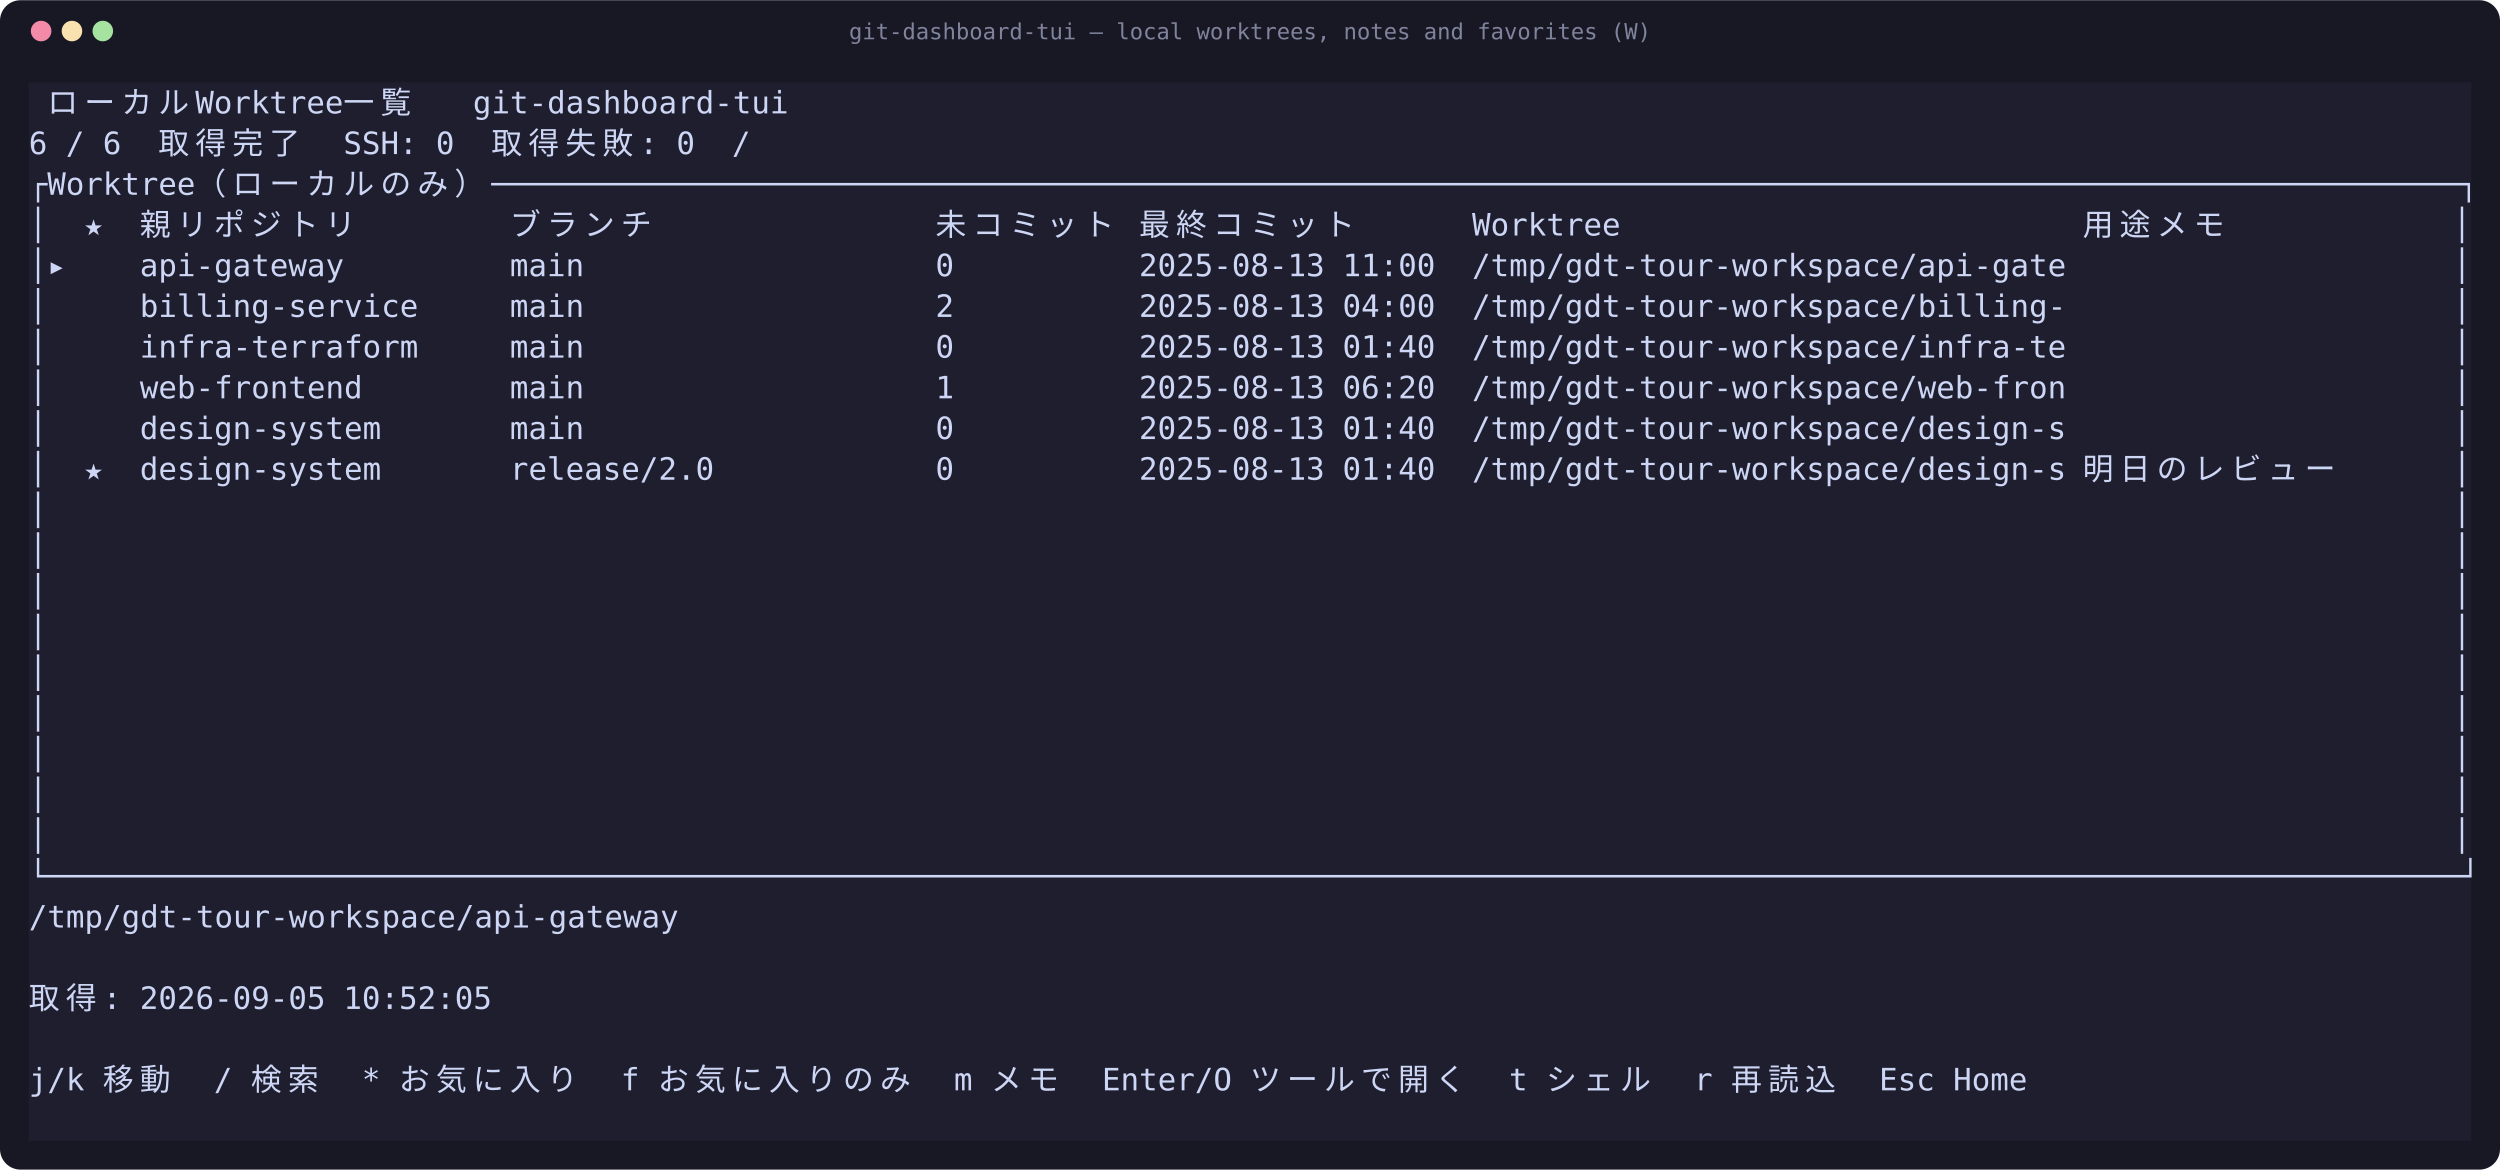
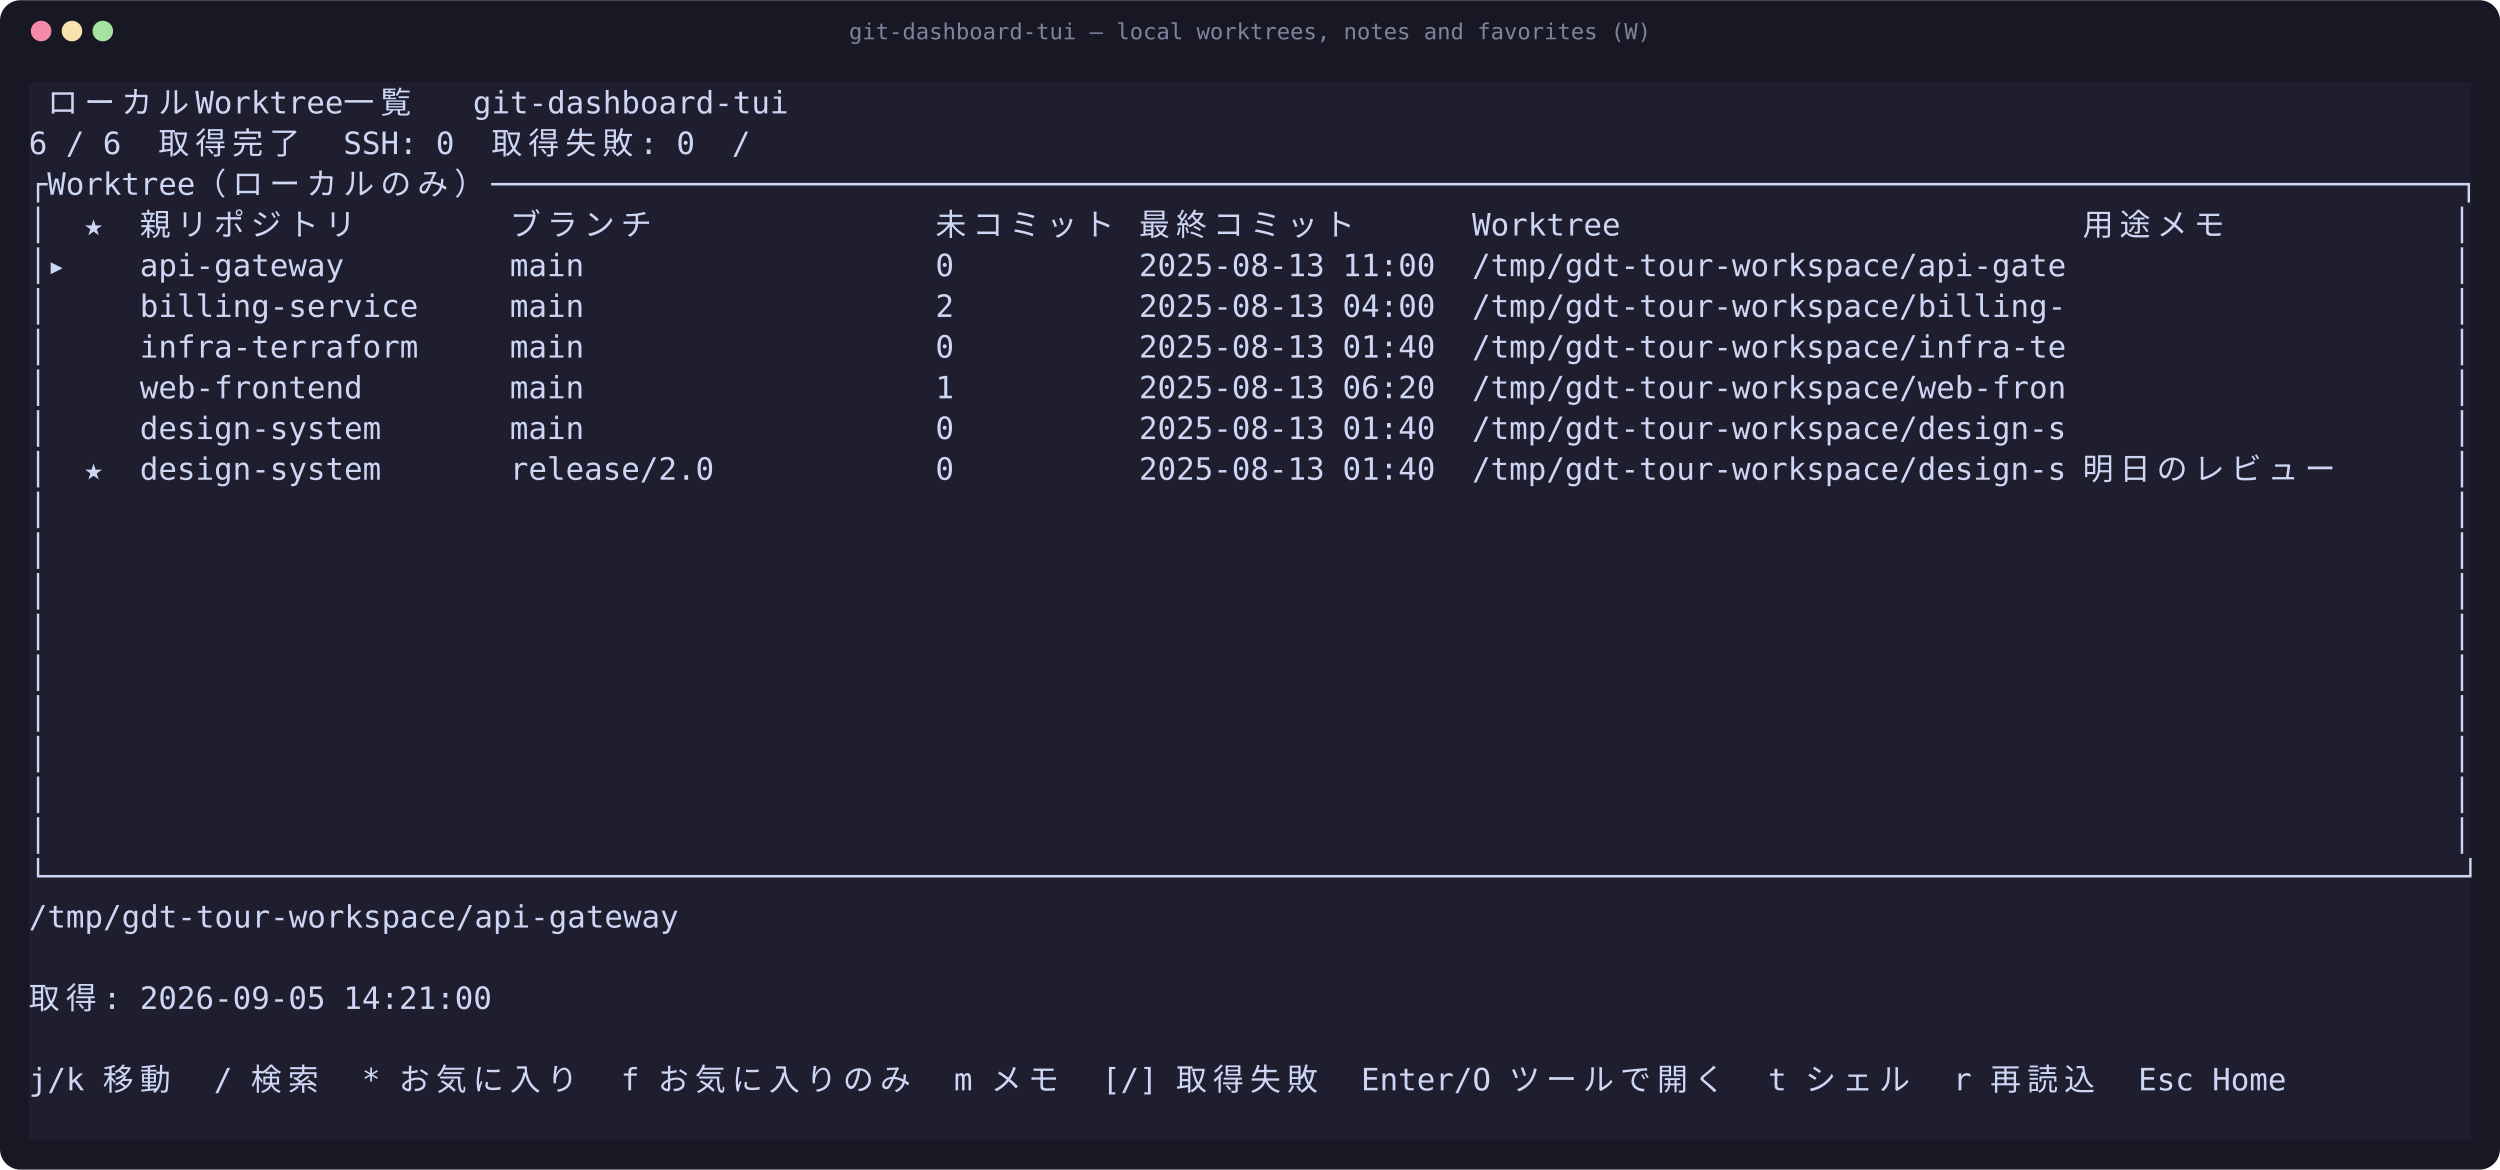
<svg xmlns="http://www.w3.org/2000/svg" width="1216" height="569" viewBox="0 0 1216.00 568.80" font-family="ui-monospace,SFMono-Regular,Menlo,Consolas,'DejaVu Sans Mono','Noto Sans Mono CJK JP','Hiragino Kaku Gothic ProN','Yu Gothic',monospace" font-size="15.0">
  <rect width="1216.00" height="568.80" rx="10" fill="#181825" />
  <circle cx="20.0" cy="15.0" r="5" fill="#f38ba8" />
  <circle cx="35.0" cy="15.0" r="5" fill="#f9e2af" />
  <circle cx="50.0" cy="15.0" r="5" fill="#a6e3a1" />
  <text x="608.0" y="19.0" fill="#7f849c" font-size="10.8" text-anchor="middle">git-dashboard-tui — local worktrees, notes and favorites (W)</text>
  <rect x="14.00" y="40.00" width="1188.00" height="514.80" fill="#1e1e2e" />
  <text x="23.00" y="55.05" fill="#cdd6f4" textLength="18.00" lengthAdjust="spacingAndGlyphs">ロ</text>
  <text x="41.00" y="55.05" fill="#cdd6f4" textLength="18.00" lengthAdjust="spacingAndGlyphs">ー</text>
  <text x="59.00" y="55.05" fill="#cdd6f4" textLength="18.00" lengthAdjust="spacingAndGlyphs">カ</text>
  <text x="77.00" y="55.05" fill="#cdd6f4" textLength="18.00" lengthAdjust="spacingAndGlyphs">ル</text>
  <text x="95.00" y="55.05" fill="#cdd6f4" textLength="9.00" lengthAdjust="spacingAndGlyphs">W</text>
  <text x="104.00" y="55.05" fill="#cdd6f4" textLength="9.00" lengthAdjust="spacingAndGlyphs">o</text>
  <text x="113.00" y="55.05" fill="#cdd6f4" textLength="9.00" lengthAdjust="spacingAndGlyphs">r</text>
  <text x="122.00" y="55.05" fill="#cdd6f4" textLength="9.00" lengthAdjust="spacingAndGlyphs">k</text>
  <text x="131.00" y="55.05" fill="#cdd6f4" textLength="9.00" lengthAdjust="spacingAndGlyphs">t</text>
  <text x="140.00" y="55.05" fill="#cdd6f4" textLength="9.00" lengthAdjust="spacingAndGlyphs">r</text>
  <text x="149.00" y="55.05" fill="#cdd6f4" textLength="9.00" lengthAdjust="spacingAndGlyphs">e</text>
  <text x="158.00" y="55.05" fill="#cdd6f4" textLength="9.00" lengthAdjust="spacingAndGlyphs">e</text>
  <text x="167.00" y="55.05" fill="#cdd6f4" textLength="18.00" lengthAdjust="spacingAndGlyphs">一</text>
  <text x="185.00" y="55.05" fill="#cdd6f4" textLength="18.00" lengthAdjust="spacingAndGlyphs">覧</text>
  <text x="230.00" y="55.05" fill="#cdd6f4" textLength="153.00" lengthAdjust="spacingAndGlyphs" xml:space="preserve">git-dashboard-tui</text>
  <text x="14.00" y="74.85" fill="#cdd6f4" textLength="9.00" lengthAdjust="spacingAndGlyphs" xml:space="preserve">6</text>
  <text x="32.00" y="74.85" fill="#cdd6f4" textLength="9.00" lengthAdjust="spacingAndGlyphs" xml:space="preserve">/</text>
  <text x="50.00" y="74.85" fill="#cdd6f4" textLength="9.00" lengthAdjust="spacingAndGlyphs" xml:space="preserve">6</text>
  <text x="77.00" y="74.85" fill="#cdd6f4" textLength="18.00" lengthAdjust="spacingAndGlyphs">取</text>
  <text x="95.00" y="74.85" fill="#cdd6f4" textLength="18.00" lengthAdjust="spacingAndGlyphs">得</text>
  <text x="113.00" y="74.85" fill="#cdd6f4" textLength="18.00" lengthAdjust="spacingAndGlyphs">完</text>
  <text x="131.00" y="74.85" fill="#cdd6f4" textLength="18.00" lengthAdjust="spacingAndGlyphs">了</text>
  <text x="167.00" y="74.85" fill="#cdd6f4" textLength="36.00" lengthAdjust="spacingAndGlyphs" xml:space="preserve">SSH:</text>
  <text x="212.00" y="74.85" fill="#cdd6f4" textLength="9.00" lengthAdjust="spacingAndGlyphs" xml:space="preserve">0</text>
  <text x="239.00" y="74.85" fill="#cdd6f4" textLength="18.00" lengthAdjust="spacingAndGlyphs">取</text>
  <text x="257.00" y="74.85" fill="#cdd6f4" textLength="18.00" lengthAdjust="spacingAndGlyphs">得</text>
  <text x="275.00" y="74.85" fill="#cdd6f4" textLength="18.00" lengthAdjust="spacingAndGlyphs">失</text>
  <text x="293.00" y="74.85" fill="#cdd6f4" textLength="18.00" lengthAdjust="spacingAndGlyphs">敗</text>
  <text x="311.00" y="74.85" fill="#cdd6f4" textLength="9.00" lengthAdjust="spacingAndGlyphs" xml:space="preserve">:</text>
  <text x="329.00" y="74.85" fill="#cdd6f4" textLength="9.00" lengthAdjust="spacingAndGlyphs" xml:space="preserve">0</text>
  <text x="356.00" y="74.85" fill="#cdd6f4" textLength="9.00" lengthAdjust="spacingAndGlyphs" xml:space="preserve">/</text>
  <text x="14.00" y="94.65" fill="#cdd6f4" textLength="9.00" lengthAdjust="spacingAndGlyphs">┌</text>
  <text x="23.00" y="94.65" fill="#cdd6f4" textLength="9.00" lengthAdjust="spacingAndGlyphs">W</text>
  <text x="32.00" y="94.65" fill="#cdd6f4" textLength="9.00" lengthAdjust="spacingAndGlyphs">o</text>
  <text x="41.00" y="94.65" fill="#cdd6f4" textLength="9.00" lengthAdjust="spacingAndGlyphs">r</text>
  <text x="50.00" y="94.65" fill="#cdd6f4" textLength="9.00" lengthAdjust="spacingAndGlyphs">k</text>
  <text x="59.00" y="94.65" fill="#cdd6f4" textLength="9.00" lengthAdjust="spacingAndGlyphs">t</text>
  <text x="68.00" y="94.65" fill="#cdd6f4" textLength="9.00" lengthAdjust="spacingAndGlyphs">r</text>
  <text x="77.00" y="94.65" fill="#cdd6f4" textLength="9.00" lengthAdjust="spacingAndGlyphs">e</text>
  <text x="86.00" y="94.65" fill="#cdd6f4" textLength="9.00" lengthAdjust="spacingAndGlyphs">e</text>
  <text x="95.00" y="94.65" fill="#cdd6f4" textLength="18.00" lengthAdjust="spacingAndGlyphs">（</text>
  <text x="113.00" y="94.65" fill="#cdd6f4" textLength="18.00" lengthAdjust="spacingAndGlyphs">ロ</text>
  <text x="131.00" y="94.65" fill="#cdd6f4" textLength="18.00" lengthAdjust="spacingAndGlyphs">ー</text>
  <text x="149.00" y="94.65" fill="#cdd6f4" textLength="18.00" lengthAdjust="spacingAndGlyphs">カ</text>
  <text x="167.00" y="94.65" fill="#cdd6f4" textLength="18.00" lengthAdjust="spacingAndGlyphs">ル</text>
  <text x="185.00" y="94.65" fill="#cdd6f4" textLength="18.00" lengthAdjust="spacingAndGlyphs">の</text>
  <text x="203.00" y="94.65" fill="#cdd6f4" textLength="18.00" lengthAdjust="spacingAndGlyphs">み</text>
  <text x="221.00" y="94.65" fill="#cdd6f4" textLength="18.00" lengthAdjust="spacingAndGlyphs">）</text>
  <text x="239.00" y="94.65" fill="#cdd6f4" textLength="963.00" lengthAdjust="spacingAndGlyphs" xml:space="preserve">──────────────────────────────────────────────────────────────────────────────────────────────────────────┐</text>
  <text x="14.00" y="114.45" fill="#cdd6f4" textLength="9.00" lengthAdjust="spacingAndGlyphs" xml:space="preserve">│</text>
  <text x="41.00" y="114.45" fill="#cdd6f4" textLength="9.00" lengthAdjust="spacingAndGlyphs" xml:space="preserve">★</text>
  <text x="68.00" y="114.45" fill="#cdd6f4" textLength="18.00" lengthAdjust="spacingAndGlyphs">親</text>
  <text x="86.00" y="114.45" fill="#cdd6f4" textLength="18.00" lengthAdjust="spacingAndGlyphs">リ</text>
  <text x="104.00" y="114.45" fill="#cdd6f4" textLength="18.00" lengthAdjust="spacingAndGlyphs">ポ</text>
  <text x="122.00" y="114.45" fill="#cdd6f4" textLength="18.00" lengthAdjust="spacingAndGlyphs">ジ</text>
  <text x="140.00" y="114.45" fill="#cdd6f4" textLength="18.00" lengthAdjust="spacingAndGlyphs">ト</text>
  <text x="158.00" y="114.45" fill="#cdd6f4" textLength="18.00" lengthAdjust="spacingAndGlyphs">リ</text>
  <text x="248.00" y="114.45" fill="#cdd6f4" textLength="18.00" lengthAdjust="spacingAndGlyphs">ブ</text>
  <text x="266.00" y="114.45" fill="#cdd6f4" textLength="18.00" lengthAdjust="spacingAndGlyphs">ラ</text>
  <text x="284.00" y="114.45" fill="#cdd6f4" textLength="18.00" lengthAdjust="spacingAndGlyphs">ン</text>
  <text x="302.00" y="114.45" fill="#cdd6f4" textLength="18.00" lengthAdjust="spacingAndGlyphs">チ</text>
  <text x="455.00" y="114.45" fill="#cdd6f4" textLength="18.00" lengthAdjust="spacingAndGlyphs">未</text>
  <text x="473.00" y="114.45" fill="#cdd6f4" textLength="18.00" lengthAdjust="spacingAndGlyphs">コ</text>
  <text x="491.00" y="114.45" fill="#cdd6f4" textLength="18.00" lengthAdjust="spacingAndGlyphs">ミ</text>
  <text x="509.00" y="114.45" fill="#cdd6f4" textLength="18.00" lengthAdjust="spacingAndGlyphs">ッ</text>
  <text x="527.00" y="114.45" fill="#cdd6f4" textLength="18.00" lengthAdjust="spacingAndGlyphs">ト</text>
  <text x="554.00" y="114.45" fill="#cdd6f4" textLength="18.00" lengthAdjust="spacingAndGlyphs">最</text>
  <text x="572.00" y="114.45" fill="#cdd6f4" textLength="18.00" lengthAdjust="spacingAndGlyphs">終</text>
  <text x="590.00" y="114.45" fill="#cdd6f4" textLength="18.00" lengthAdjust="spacingAndGlyphs">コ</text>
  <text x="608.00" y="114.45" fill="#cdd6f4" textLength="18.00" lengthAdjust="spacingAndGlyphs">ミ</text>
  <text x="626.00" y="114.45" fill="#cdd6f4" textLength="18.00" lengthAdjust="spacingAndGlyphs">ッ</text>
  <text x="644.00" y="114.45" fill="#cdd6f4" textLength="18.00" lengthAdjust="spacingAndGlyphs">ト</text>
  <text x="716.00" y="114.45" fill="#cdd6f4" textLength="72.00" lengthAdjust="spacingAndGlyphs" xml:space="preserve">Worktree</text>
  <text x="1013.00" y="114.45" fill="#cdd6f4" textLength="18.00" lengthAdjust="spacingAndGlyphs">用</text>
  <text x="1031.00" y="114.45" fill="#cdd6f4" textLength="18.00" lengthAdjust="spacingAndGlyphs">途</text>
  <text x="1049.00" y="114.45" fill="#cdd6f4" textLength="18.00" lengthAdjust="spacingAndGlyphs">メ</text>
  <text x="1067.00" y="114.45" fill="#cdd6f4" textLength="18.00" lengthAdjust="spacingAndGlyphs">モ</text>
  <text x="1193.00" y="114.45" fill="#cdd6f4" textLength="9.00" lengthAdjust="spacingAndGlyphs" xml:space="preserve">│</text>
  <text x="14.00" y="134.25" fill="#cdd6f4" textLength="18.00" lengthAdjust="spacingAndGlyphs" xml:space="preserve">│▸</text>
  <text x="68.00" y="134.25" fill="#cdd6f4" textLength="99.00" lengthAdjust="spacingAndGlyphs" xml:space="preserve">api-gateway</text>
  <text x="248.00" y="134.25" fill="#cdd6f4" textLength="36.00" lengthAdjust="spacingAndGlyphs" xml:space="preserve">main</text>
  <text x="455.00" y="134.25" fill="#cdd6f4" textLength="9.00" lengthAdjust="spacingAndGlyphs" xml:space="preserve">0</text>
  <text x="554.00" y="134.25" fill="#cdd6f4" textLength="90.00" lengthAdjust="spacingAndGlyphs" xml:space="preserve">2025-08-13</text>
  <text x="653.00" y="134.25" fill="#cdd6f4" textLength="45.00" lengthAdjust="spacingAndGlyphs" xml:space="preserve">11:00</text>
  <text x="716.00" y="134.25" fill="#cdd6f4" textLength="288.00" lengthAdjust="spacingAndGlyphs" xml:space="preserve">/tmp/gdt-tour-workspace/api-gate</text>
  <text x="1193.00" y="134.25" fill="#cdd6f4" textLength="9.00" lengthAdjust="spacingAndGlyphs" xml:space="preserve">│</text>
  <text x="14.00" y="154.05" fill="#cdd6f4" textLength="9.00" lengthAdjust="spacingAndGlyphs" xml:space="preserve">│</text>
  <text x="68.00" y="154.05" fill="#cdd6f4" textLength="135.00" lengthAdjust="spacingAndGlyphs" xml:space="preserve">billing-service</text>
  <text x="248.00" y="154.05" fill="#cdd6f4" textLength="36.00" lengthAdjust="spacingAndGlyphs" xml:space="preserve">main</text>
  <text x="455.00" y="154.05" fill="#cdd6f4" textLength="9.00" lengthAdjust="spacingAndGlyphs" xml:space="preserve">2</text>
  <text x="554.00" y="154.05" fill="#cdd6f4" textLength="90.00" lengthAdjust="spacingAndGlyphs" xml:space="preserve">2025-08-13</text>
  <text x="653.00" y="154.05" fill="#cdd6f4" textLength="45.00" lengthAdjust="spacingAndGlyphs" xml:space="preserve">04:00</text>
  <text x="716.00" y="154.05" fill="#cdd6f4" textLength="288.00" lengthAdjust="spacingAndGlyphs" xml:space="preserve">/tmp/gdt-tour-workspace/billing-</text>
  <text x="1193.00" y="154.05" fill="#cdd6f4" textLength="9.00" lengthAdjust="spacingAndGlyphs" xml:space="preserve">│</text>
  <text x="14.00" y="173.85" fill="#cdd6f4" textLength="9.00" lengthAdjust="spacingAndGlyphs" xml:space="preserve">│</text>
  <text x="68.00" y="173.85" fill="#cdd6f4" textLength="135.00" lengthAdjust="spacingAndGlyphs" xml:space="preserve">infra-terraform</text>
  <text x="248.00" y="173.85" fill="#cdd6f4" textLength="36.00" lengthAdjust="spacingAndGlyphs" xml:space="preserve">main</text>
  <text x="455.00" y="173.85" fill="#cdd6f4" textLength="9.00" lengthAdjust="spacingAndGlyphs" xml:space="preserve">0</text>
  <text x="554.00" y="173.85" fill="#cdd6f4" textLength="90.00" lengthAdjust="spacingAndGlyphs" xml:space="preserve">2025-08-13</text>
  <text x="653.00" y="173.85" fill="#cdd6f4" textLength="45.00" lengthAdjust="spacingAndGlyphs" xml:space="preserve">01:40</text>
  <text x="716.00" y="173.85" fill="#cdd6f4" textLength="288.00" lengthAdjust="spacingAndGlyphs" xml:space="preserve">/tmp/gdt-tour-workspace/infra-te</text>
  <text x="1193.00" y="173.85" fill="#cdd6f4" textLength="9.00" lengthAdjust="spacingAndGlyphs" xml:space="preserve">│</text>
  <text x="14.00" y="193.65" fill="#cdd6f4" textLength="9.00" lengthAdjust="spacingAndGlyphs" xml:space="preserve">│</text>
  <text x="68.00" y="193.65" fill="#cdd6f4" textLength="108.00" lengthAdjust="spacingAndGlyphs" xml:space="preserve">web-frontend</text>
  <text x="248.00" y="193.65" fill="#cdd6f4" textLength="36.00" lengthAdjust="spacingAndGlyphs" xml:space="preserve">main</text>
  <text x="455.00" y="193.65" fill="#cdd6f4" textLength="9.00" lengthAdjust="spacingAndGlyphs" xml:space="preserve">1</text>
  <text x="554.00" y="193.65" fill="#cdd6f4" textLength="90.00" lengthAdjust="spacingAndGlyphs" xml:space="preserve">2025-08-13</text>
  <text x="653.00" y="193.65" fill="#cdd6f4" textLength="45.00" lengthAdjust="spacingAndGlyphs" xml:space="preserve">06:20</text>
  <text x="716.00" y="193.65" fill="#cdd6f4" textLength="288.00" lengthAdjust="spacingAndGlyphs" xml:space="preserve">/tmp/gdt-tour-workspace/web-fron</text>
  <text x="1193.00" y="193.65" fill="#cdd6f4" textLength="9.00" lengthAdjust="spacingAndGlyphs" xml:space="preserve">│</text>
  <text x="14.00" y="213.45" fill="#cdd6f4" textLength="9.00" lengthAdjust="spacingAndGlyphs" xml:space="preserve">│</text>
  <text x="68.00" y="213.45" fill="#cdd6f4" textLength="117.00" lengthAdjust="spacingAndGlyphs" xml:space="preserve">design-system</text>
  <text x="248.00" y="213.45" fill="#cdd6f4" textLength="36.00" lengthAdjust="spacingAndGlyphs" xml:space="preserve">main</text>
  <text x="455.00" y="213.45" fill="#cdd6f4" textLength="9.00" lengthAdjust="spacingAndGlyphs" xml:space="preserve">0</text>
  <text x="554.00" y="213.45" fill="#cdd6f4" textLength="90.00" lengthAdjust="spacingAndGlyphs" xml:space="preserve">2025-08-13</text>
  <text x="653.00" y="213.45" fill="#cdd6f4" textLength="45.00" lengthAdjust="spacingAndGlyphs" xml:space="preserve">01:40</text>
  <text x="716.00" y="213.45" fill="#cdd6f4" textLength="288.00" lengthAdjust="spacingAndGlyphs" xml:space="preserve">/tmp/gdt-tour-workspace/design-s</text>
  <text x="1193.00" y="213.45" fill="#cdd6f4" textLength="9.00" lengthAdjust="spacingAndGlyphs" xml:space="preserve">│</text>
  <text x="14.00" y="233.25" fill="#cdd6f4" textLength="9.00" lengthAdjust="spacingAndGlyphs" xml:space="preserve">│</text>
  <text x="41.00" y="233.25" fill="#cdd6f4" textLength="9.00" lengthAdjust="spacingAndGlyphs" xml:space="preserve">★</text>
  <text x="68.00" y="233.25" fill="#cdd6f4" textLength="117.00" lengthAdjust="spacingAndGlyphs" xml:space="preserve">design-system</text>
  <text x="248.00" y="233.25" fill="#cdd6f4" textLength="99.00" lengthAdjust="spacingAndGlyphs" xml:space="preserve">release/2.0</text>
  <text x="455.00" y="233.25" fill="#cdd6f4" textLength="9.00" lengthAdjust="spacingAndGlyphs" xml:space="preserve">0</text>
  <text x="554.00" y="233.25" fill="#cdd6f4" textLength="90.00" lengthAdjust="spacingAndGlyphs" xml:space="preserve">2025-08-13</text>
  <text x="653.00" y="233.25" fill="#cdd6f4" textLength="45.00" lengthAdjust="spacingAndGlyphs" xml:space="preserve">01:40</text>
  <text x="716.00" y="233.25" fill="#cdd6f4" textLength="288.00" lengthAdjust="spacingAndGlyphs" xml:space="preserve">/tmp/gdt-tour-workspace/design-s</text>
  <text x="1013.00" y="233.25" fill="#cdd6f4" textLength="18.00" lengthAdjust="spacingAndGlyphs">明</text>
  <text x="1031.00" y="233.25" fill="#cdd6f4" textLength="18.00" lengthAdjust="spacingAndGlyphs">日</text>
  <text x="1049.00" y="233.25" fill="#cdd6f4" textLength="18.00" lengthAdjust="spacingAndGlyphs">の</text>
  <text x="1067.00" y="233.25" fill="#cdd6f4" textLength="18.00" lengthAdjust="spacingAndGlyphs">レ</text>
  <text x="1085.00" y="233.25" fill="#cdd6f4" textLength="18.00" lengthAdjust="spacingAndGlyphs">ビ</text>
  <text x="1103.00" y="233.25" fill="#cdd6f4" textLength="18.00" lengthAdjust="spacingAndGlyphs">ュ</text>
  <text x="1121.00" y="233.25" fill="#cdd6f4" textLength="18.00" lengthAdjust="spacingAndGlyphs">ー</text>
  <text x="1193.00" y="233.25" fill="#cdd6f4" textLength="9.00" lengthAdjust="spacingAndGlyphs" xml:space="preserve">│</text>
  <text x="14.00" y="253.05" fill="#cdd6f4" textLength="9.00" lengthAdjust="spacingAndGlyphs" xml:space="preserve">│</text>
  <text x="1193.00" y="253.05" fill="#cdd6f4" textLength="9.00" lengthAdjust="spacingAndGlyphs" xml:space="preserve">│</text>
  <text x="14.00" y="272.85" fill="#cdd6f4" textLength="9.00" lengthAdjust="spacingAndGlyphs" xml:space="preserve">│</text>
  <text x="1193.00" y="272.85" fill="#cdd6f4" textLength="9.00" lengthAdjust="spacingAndGlyphs" xml:space="preserve">│</text>
  <text x="14.00" y="292.65" fill="#cdd6f4" textLength="9.00" lengthAdjust="spacingAndGlyphs" xml:space="preserve">│</text>
  <text x="1193.00" y="292.65" fill="#cdd6f4" textLength="9.00" lengthAdjust="spacingAndGlyphs" xml:space="preserve">│</text>
  <text x="14.00" y="312.45" fill="#cdd6f4" textLength="9.00" lengthAdjust="spacingAndGlyphs" xml:space="preserve">│</text>
  <text x="1193.00" y="312.45" fill="#cdd6f4" textLength="9.00" lengthAdjust="spacingAndGlyphs" xml:space="preserve">│</text>
  <text x="14.00" y="332.25" fill="#cdd6f4" textLength="9.00" lengthAdjust="spacingAndGlyphs" xml:space="preserve">│</text>
  <text x="1193.00" y="332.25" fill="#cdd6f4" textLength="9.00" lengthAdjust="spacingAndGlyphs" xml:space="preserve">│</text>
  <text x="14.00" y="352.05" fill="#cdd6f4" textLength="9.00" lengthAdjust="spacingAndGlyphs" xml:space="preserve">│</text>
  <text x="1193.00" y="352.05" fill="#cdd6f4" textLength="9.00" lengthAdjust="spacingAndGlyphs" xml:space="preserve">│</text>
  <text x="14.00" y="371.85" fill="#cdd6f4" textLength="9.00" lengthAdjust="spacingAndGlyphs" xml:space="preserve">│</text>
  <text x="1193.00" y="371.85" fill="#cdd6f4" textLength="9.00" lengthAdjust="spacingAndGlyphs" xml:space="preserve">│</text>
  <text x="14.00" y="391.65" fill="#cdd6f4" textLength="9.00" lengthAdjust="spacingAndGlyphs" xml:space="preserve">│</text>
  <text x="1193.00" y="391.65" fill="#cdd6f4" textLength="9.00" lengthAdjust="spacingAndGlyphs" xml:space="preserve">│</text>
  <text x="14.00" y="411.45" fill="#cdd6f4" textLength="9.00" lengthAdjust="spacingAndGlyphs" xml:space="preserve">│</text>
  <text x="1193.00" y="411.45" fill="#cdd6f4" textLength="9.00" lengthAdjust="spacingAndGlyphs" xml:space="preserve">│</text>
  <text x="14.00" y="431.25" fill="#cdd6f4" textLength="1188.00" lengthAdjust="spacingAndGlyphs" xml:space="preserve">└──────────────────────────────────────────────────────────────────────────────────────────────────────────────────────────────────┘</text>
  <text x="14.00" y="451.05" fill="#cdd6f4" textLength="315.00" lengthAdjust="spacingAndGlyphs" xml:space="preserve">/tmp/gdt-tour-workspace/api-gateway</text>
  <text x="14.00" y="490.65" fill="#cdd6f4" textLength="18.00" lengthAdjust="spacingAndGlyphs">取</text>
  <text x="32.00" y="490.65" fill="#cdd6f4" textLength="18.00" lengthAdjust="spacingAndGlyphs">得</text>
  <text x="50.00" y="490.65" fill="#cdd6f4" textLength="9.00" lengthAdjust="spacingAndGlyphs" xml:space="preserve">:</text>
  <text x="68.00" y="490.65" fill="#cdd6f4" textLength="90.00" lengthAdjust="spacingAndGlyphs" xml:space="preserve">2026-09-05</text>
-   <text x="167.00" y="490.65" fill="#cdd6f4" textLength="72.00" lengthAdjust="spacingAndGlyphs" xml:space="preserve">10:52:05</text>
+   <text x="167.00" y="490.65" fill="#cdd6f4" textLength="72.00" lengthAdjust="spacingAndGlyphs" xml:space="preserve">14:21:00</text>
  <text x="14.00" y="530.25" fill="#cdd6f4" textLength="27.00" lengthAdjust="spacingAndGlyphs" xml:space="preserve">j/k</text>
  <text x="50.00" y="530.25" fill="#cdd6f4" textLength="18.00" lengthAdjust="spacingAndGlyphs">移</text>
  <text x="68.00" y="530.25" fill="#cdd6f4" textLength="18.00" lengthAdjust="spacingAndGlyphs">動</text>
  <text x="104.00" y="530.25" fill="#cdd6f4" textLength="9.00" lengthAdjust="spacingAndGlyphs" xml:space="preserve">/</text>
  <text x="122.00" y="530.25" fill="#cdd6f4" textLength="18.00" lengthAdjust="spacingAndGlyphs">検</text>
  <text x="140.00" y="530.25" fill="#cdd6f4" textLength="18.00" lengthAdjust="spacingAndGlyphs">索</text>
  <text x="176.00" y="530.25" fill="#cdd6f4" textLength="9.00" lengthAdjust="spacingAndGlyphs" xml:space="preserve">*</text>
  <text x="194.00" y="530.25" fill="#cdd6f4" textLength="18.00" lengthAdjust="spacingAndGlyphs">お</text>
  <text x="212.00" y="530.25" fill="#cdd6f4" textLength="18.00" lengthAdjust="spacingAndGlyphs">気</text>
  <text x="230.00" y="530.25" fill="#cdd6f4" textLength="18.00" lengthAdjust="spacingAndGlyphs">に</text>
  <text x="248.00" y="530.25" fill="#cdd6f4" textLength="18.00" lengthAdjust="spacingAndGlyphs">入</text>
  <text x="266.00" y="530.25" fill="#cdd6f4" textLength="18.00" lengthAdjust="spacingAndGlyphs">り</text>
  <text x="302.00" y="530.25" fill="#cdd6f4" textLength="9.00" lengthAdjust="spacingAndGlyphs" xml:space="preserve">f</text>
  <text x="320.00" y="530.25" fill="#cdd6f4" textLength="18.00" lengthAdjust="spacingAndGlyphs">お</text>
  <text x="338.00" y="530.25" fill="#cdd6f4" textLength="18.00" lengthAdjust="spacingAndGlyphs">気</text>
  <text x="356.00" y="530.25" fill="#cdd6f4" textLength="18.00" lengthAdjust="spacingAndGlyphs">に</text>
  <text x="374.00" y="530.25" fill="#cdd6f4" textLength="18.00" lengthAdjust="spacingAndGlyphs">入</text>
  <text x="392.00" y="530.25" fill="#cdd6f4" textLength="18.00" lengthAdjust="spacingAndGlyphs">り</text>
  <text x="410.00" y="530.25" fill="#cdd6f4" textLength="18.00" lengthAdjust="spacingAndGlyphs">の</text>
  <text x="428.00" y="530.25" fill="#cdd6f4" textLength="18.00" lengthAdjust="spacingAndGlyphs">み</text>
  <text x="464.00" y="530.25" fill="#cdd6f4" textLength="9.00" lengthAdjust="spacingAndGlyphs" xml:space="preserve">m</text>
  <text x="482.00" y="530.25" fill="#cdd6f4" textLength="18.00" lengthAdjust="spacingAndGlyphs">メ</text>
  <text x="500.00" y="530.25" fill="#cdd6f4" textLength="18.00" lengthAdjust="spacingAndGlyphs">モ</text>
-   <text x="536.00" y="530.25" fill="#cdd6f4" textLength="63.00" lengthAdjust="spacingAndGlyphs" xml:space="preserve">Enter/O</text>
-   <text x="608.00" y="530.25" fill="#cdd6f4" textLength="18.00" lengthAdjust="spacingAndGlyphs">ツ</text>
-   <text x="626.00" y="530.25" fill="#cdd6f4" textLength="18.00" lengthAdjust="spacingAndGlyphs">ー</text>
-   <text x="644.00" y="530.25" fill="#cdd6f4" textLength="18.00" lengthAdjust="spacingAndGlyphs">ル</text>
-   <text x="662.00" y="530.25" fill="#cdd6f4" textLength="18.00" lengthAdjust="spacingAndGlyphs">で</text>
-   <text x="680.00" y="530.25" fill="#cdd6f4" textLength="18.00" lengthAdjust="spacingAndGlyphs">開</text>
-   <text x="698.00" y="530.25" fill="#cdd6f4" textLength="18.00" lengthAdjust="spacingAndGlyphs">く</text>
-   <text x="734.00" y="530.25" fill="#cdd6f4" textLength="9.00" lengthAdjust="spacingAndGlyphs" xml:space="preserve">t</text>
-   <text x="752.00" y="530.25" fill="#cdd6f4" textLength="18.00" lengthAdjust="spacingAndGlyphs">シ</text>
-   <text x="770.00" y="530.25" fill="#cdd6f4" textLength="18.00" lengthAdjust="spacingAndGlyphs">ェ</text>
-   <text x="788.00" y="530.25" fill="#cdd6f4" textLength="18.00" lengthAdjust="spacingAndGlyphs">ル</text>
-   <text x="824.00" y="530.25" fill="#cdd6f4" textLength="9.00" lengthAdjust="spacingAndGlyphs" xml:space="preserve">r</text>
-   <text x="842.00" y="530.25" fill="#cdd6f4" textLength="18.00" lengthAdjust="spacingAndGlyphs">再</text>
-   <text x="860.00" y="530.25" fill="#cdd6f4" textLength="18.00" lengthAdjust="spacingAndGlyphs">読</text>
-   <text x="878.00" y="530.25" fill="#cdd6f4" textLength="18.00" lengthAdjust="spacingAndGlyphs">込</text>
-   <text x="914.00" y="530.25" fill="#cdd6f4" textLength="27.00" lengthAdjust="spacingAndGlyphs" xml:space="preserve">Esc</text>
-   <text x="950.00" y="530.25" fill="#cdd6f4" textLength="36.00" lengthAdjust="spacingAndGlyphs" xml:space="preserve">Home</text>
+   <text x="536.00" y="530.25" fill="#cdd6f4" textLength="27.00" lengthAdjust="spacingAndGlyphs" xml:space="preserve">[/]</text>
+   <text x="572.00" y="530.25" fill="#cdd6f4" textLength="18.00" lengthAdjust="spacingAndGlyphs">取</text>
+   <text x="590.00" y="530.25" fill="#cdd6f4" textLength="18.00" lengthAdjust="spacingAndGlyphs">得</text>
+   <text x="608.00" y="530.25" fill="#cdd6f4" textLength="18.00" lengthAdjust="spacingAndGlyphs">失</text>
+   <text x="626.00" y="530.25" fill="#cdd6f4" textLength="18.00" lengthAdjust="spacingAndGlyphs">敗</text>
+   <text x="662.00" y="530.25" fill="#cdd6f4" textLength="63.00" lengthAdjust="spacingAndGlyphs" xml:space="preserve">Enter/O</text>
+   <text x="734.00" y="530.25" fill="#cdd6f4" textLength="18.00" lengthAdjust="spacingAndGlyphs">ツ</text>
+   <text x="752.00" y="530.25" fill="#cdd6f4" textLength="18.00" lengthAdjust="spacingAndGlyphs">ー</text>
+   <text x="770.00" y="530.25" fill="#cdd6f4" textLength="18.00" lengthAdjust="spacingAndGlyphs">ル</text>
+   <text x="788.00" y="530.25" fill="#cdd6f4" textLength="18.00" lengthAdjust="spacingAndGlyphs">で</text>
+   <text x="806.00" y="530.25" fill="#cdd6f4" textLength="18.00" lengthAdjust="spacingAndGlyphs">開</text>
+   <text x="824.00" y="530.25" fill="#cdd6f4" textLength="18.00" lengthAdjust="spacingAndGlyphs">く</text>
+   <text x="860.00" y="530.25" fill="#cdd6f4" textLength="9.00" lengthAdjust="spacingAndGlyphs" xml:space="preserve">t</text>
+   <text x="878.00" y="530.25" fill="#cdd6f4" textLength="18.00" lengthAdjust="spacingAndGlyphs">シ</text>
+   <text x="896.00" y="530.25" fill="#cdd6f4" textLength="18.00" lengthAdjust="spacingAndGlyphs">ェ</text>
+   <text x="914.00" y="530.25" fill="#cdd6f4" textLength="18.00" lengthAdjust="spacingAndGlyphs">ル</text>
+   <text x="950.00" y="530.25" fill="#cdd6f4" textLength="9.00" lengthAdjust="spacingAndGlyphs" xml:space="preserve">r</text>
+   <text x="968.00" y="530.25" fill="#cdd6f4" textLength="18.00" lengthAdjust="spacingAndGlyphs">再</text>
+   <text x="986.00" y="530.25" fill="#cdd6f4" textLength="18.00" lengthAdjust="spacingAndGlyphs">読</text>
+   <text x="1004.00" y="530.25" fill="#cdd6f4" textLength="18.00" lengthAdjust="spacingAndGlyphs">込</text>
+   <text x="1040.00" y="530.25" fill="#cdd6f4" textLength="27.00" lengthAdjust="spacingAndGlyphs" xml:space="preserve">Esc</text>
+   <text x="1076.00" y="530.25" fill="#cdd6f4" textLength="36.00" lengthAdjust="spacingAndGlyphs" xml:space="preserve">Home</text>
</svg>
